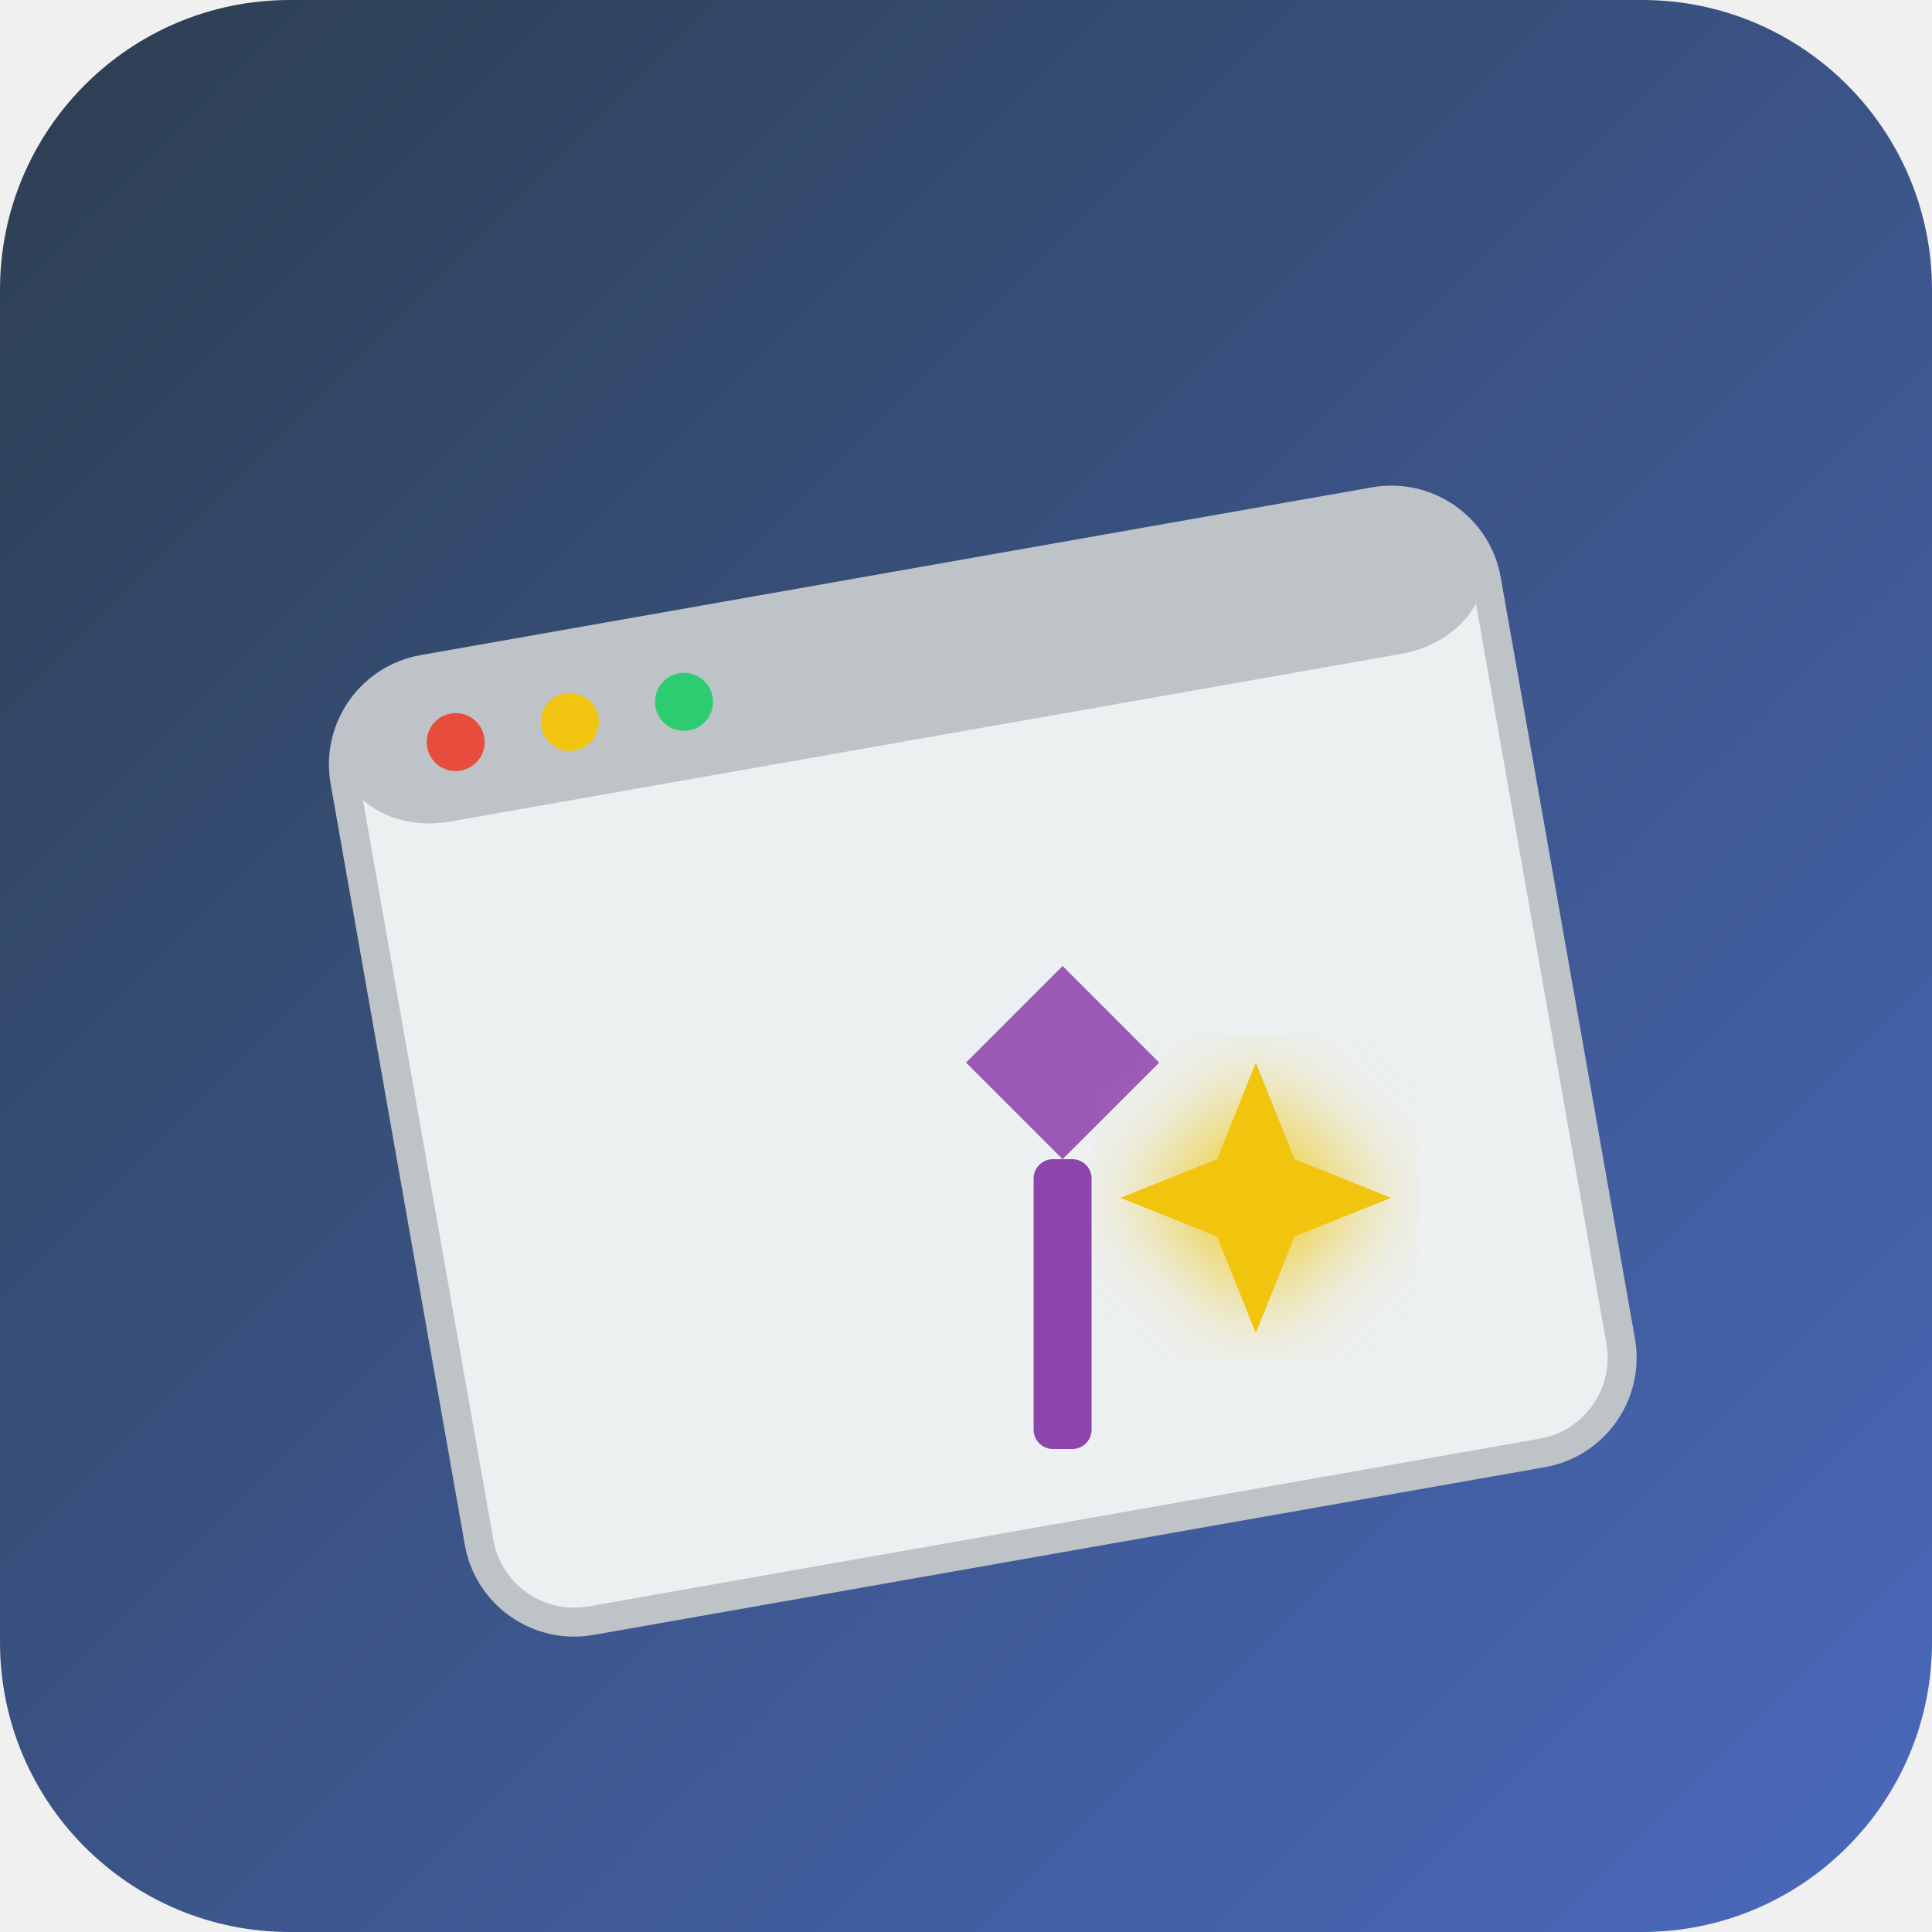
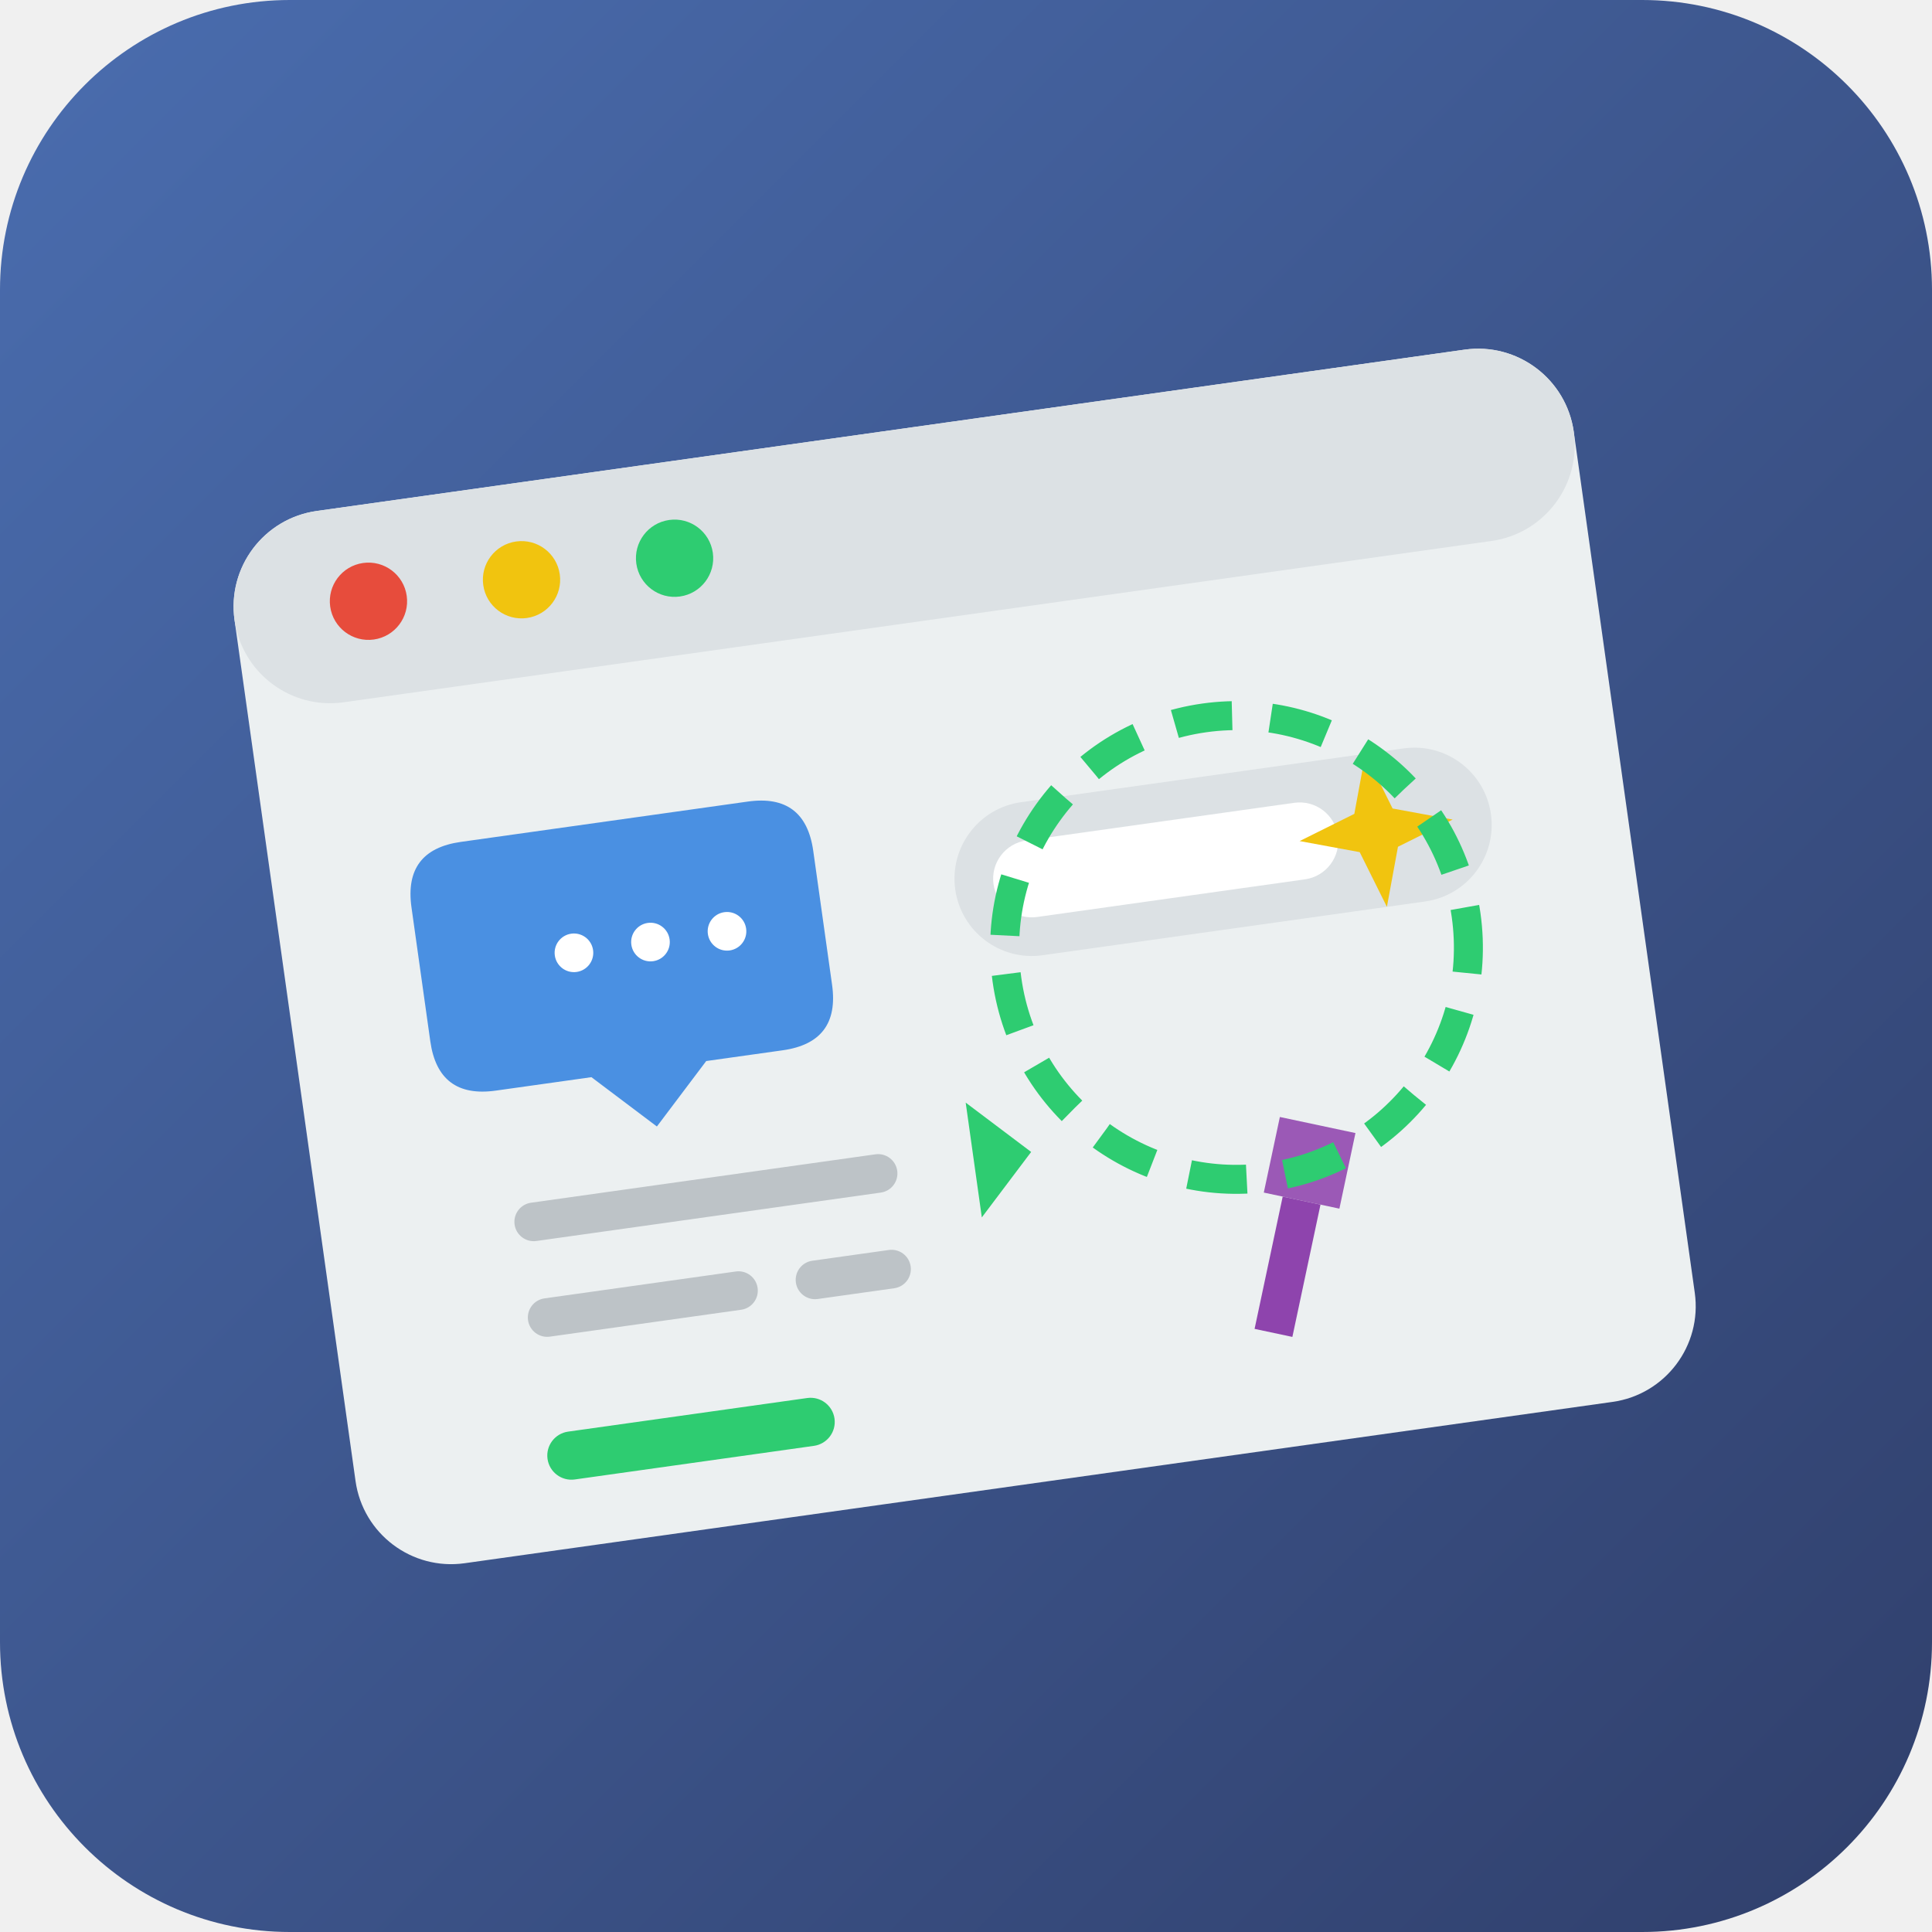
<svg xmlns="http://www.w3.org/2000/svg" width="256" height="256" viewBox="0 0 100 100" version="1.1">
  <defs>
    <linearGradient id="bgGradient" x1="0%" y1="0%" x2="100%" y2="100%">
-       <stop offset="0%" style="stop-color:#2c3e50;stop-opacity:1" />
-       <stop offset="100%" style="stop-color:#4a69bd;stop-opacity:1" />
+       <stop offset="0%" style="stop-color:#4A6DAF;" />
+       <stop offset="100%" style="stop-color:#303F6B;" />
    </linearGradient>
-     <filter id="glow">
-       <feGaussianBlur stdDeviation="2.5" result="coloredBlur" />
-       <feMerge>
-         <feMergeNode in="coloredBlur" />
-         <feMergeNode in="SourceGraphic" />
-       </feMerge>
-     </filter>
  </defs>
  <rect width="100" height="100" rx="15" fill="url(#bgGradient)" />
-   <g transform="rotate(-10 50 50) translate(0, 5)">
-     <rect x="20" y="25" width="60" height="50" rx="5" fill="#ecf0f1" stroke="#bdc3c7" stroke-width="1.5" />
-     <rect x="20" y="25" width="60" height="8" fill="#bdc3c7" rx="5" ry="5" />
-     <circle cx="26" cy="29" r="1.5" fill="#e74c3c" />
-     <circle cx="32" cy="29" r="1.5" fill="#f1c40f" />
-     <circle cx="38" cy="29" r="1.5" fill="#2ecc71" />
-   </g>
-   <g transform="translate(55, 55)">
-     <path d="M 0,-5 L 5,0 L 0,5 L -5,0 Z" fill="#9b59b6" />
-     <rect x="-1.5" y="5" width="3" height="15" fill="#8e44ad" rx="1" />
-     <g fill="#f1c40f" filter="url(#glow)">
-       <path d="M 10,0 L 12,5 L 17,7 L 12,9 L 10,14 L 8,9 L 3,7 L 8,5 Z" />
+   <g transform="rotate(-8 50 50)">
+     <rect x="15" y="22" width="70" height="55" rx="5" fill="#ecf0f1" />
+     <rect x="15" y="22" width="70" height="10" rx="5" ry="5" fill="#dce1e4" />
+     <circle cx="22" cy="27" r="2" fill="#e74c3c" />
+     <circle cx="30" cy="27" r="2" fill="#f1c40f" />
+     <circle cx="38" cy="27" r="2" fill="#2ecc71" />
+     <g transform="translate(25, 40)">
+       <path d="M0,0 C-2,0 -3,1 -3,3 V10 C-3,12 -2,13 0,13 H15 C17,13 18,12 18,10 V3 C18,1 17,0 15,0 H0 Z M 5,13 L 8,16 L 11,13 Z" fill="#4A90E2" />
+       <circle cx="5" cy="6.5" r="1" fill="white" />
+       <circle cx="9" cy="6.5" r="1" fill="white" />
+       <circle cx="13" cy="6.5" r="1" fill="white" />
+       <rect x="0" y="19" width="20" height="2" rx="1" fill="#bdc3c7" />
+       <rect x="0" y="24" width="12" height="2" rx="1" fill="#bdc3c7" />
+       <rect x="14" y="24" width="6" height="2" rx="1" fill="#bdc3c7" />
+       <rect x="0" y="31" width="15" height="2.5" rx="1.25" fill="#2ecc71" />
+     </g>
+     <g transform="translate(50, 42)">
+       <rect x="0" y="0" width="28" height="8" rx="4" fill="#dce1e4" />
+       <rect x="2" y="2" width="18" height="4" rx="2" fill="white" />
+       <path d="M22,0 L23,3 L26,4 L23,5 L22,8 L21,5 L18,4 L21,3 Z" fill="#f1c40f" />
+       <g transform="translate(15, 18) rotate(20)">
+         <rect x="0" y="0" width="4" height="4" fill="#9b59b6" />
+         <rect x="1" y="4" width="2" height="7" fill="#8e44ad" />
+       </g>
+       <circle cx="14" cy="9" r="12" fill="none" stroke="#2ecc71" stroke-width="1.5" stroke-dasharray="3, 2" />
+       <path d="M 2,18 L -1,21 L -1,15 Z" fill="#2ecc71" />
    </g>
  </g>
</svg>
